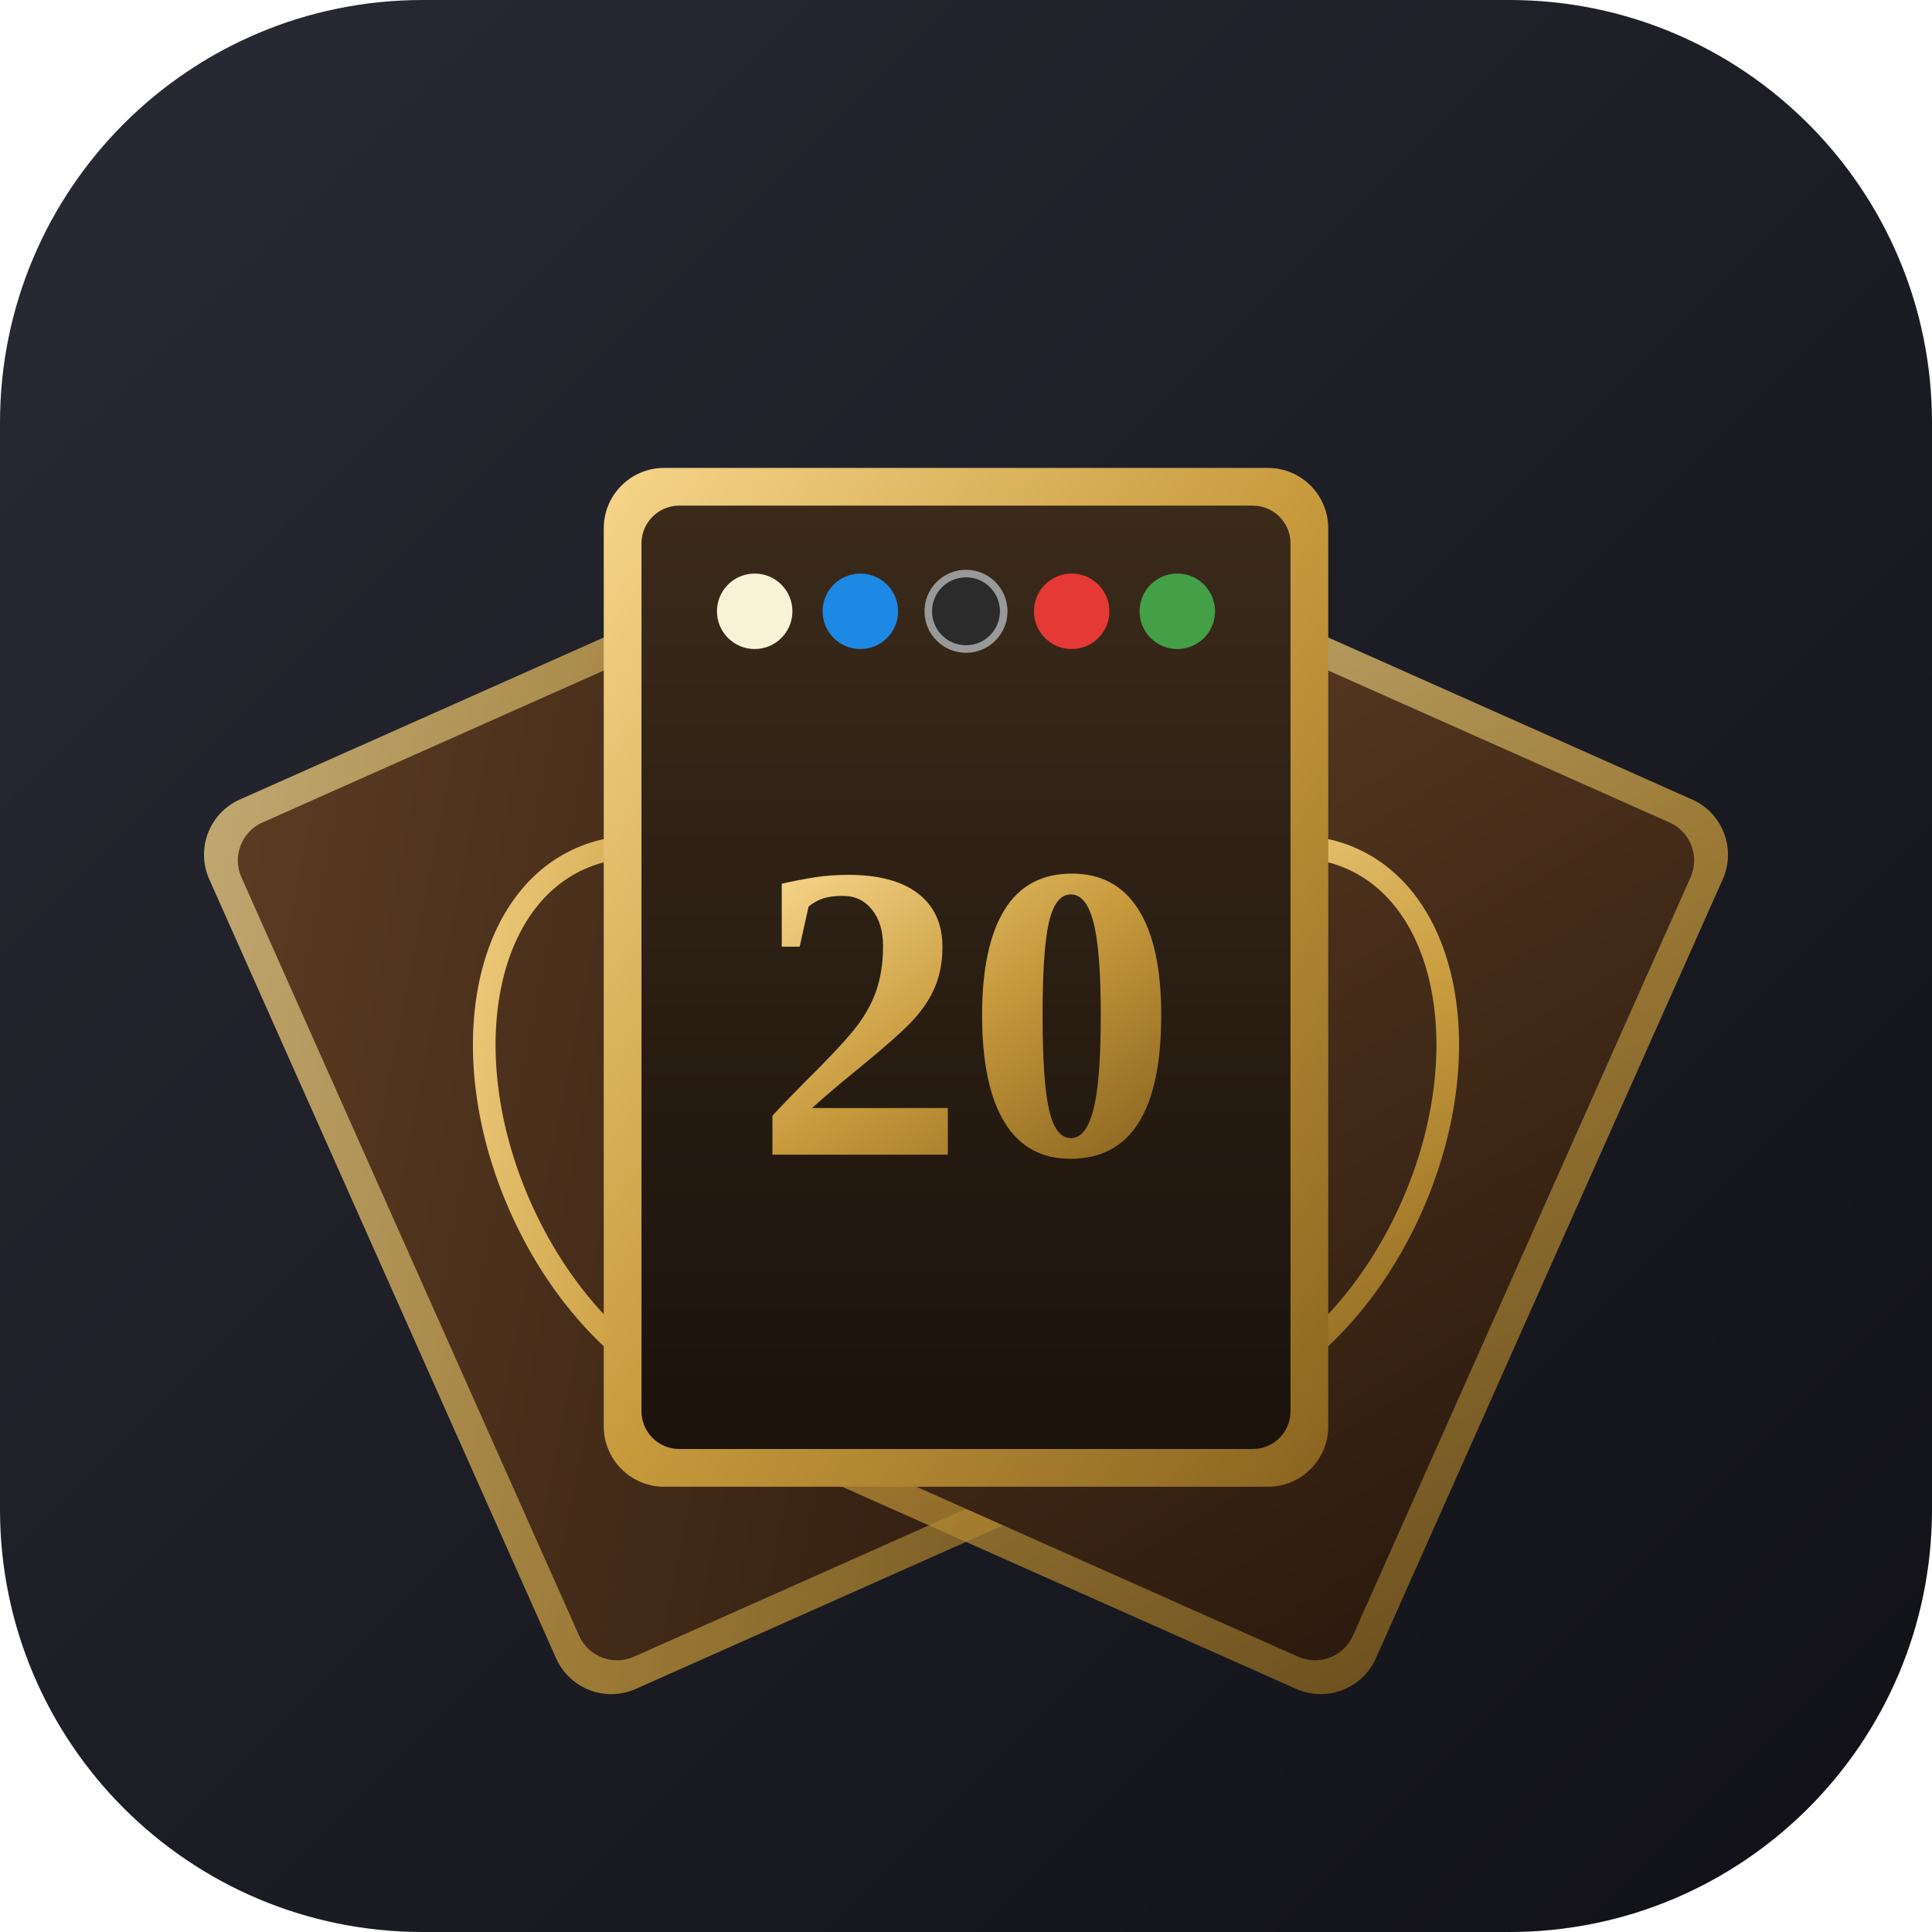
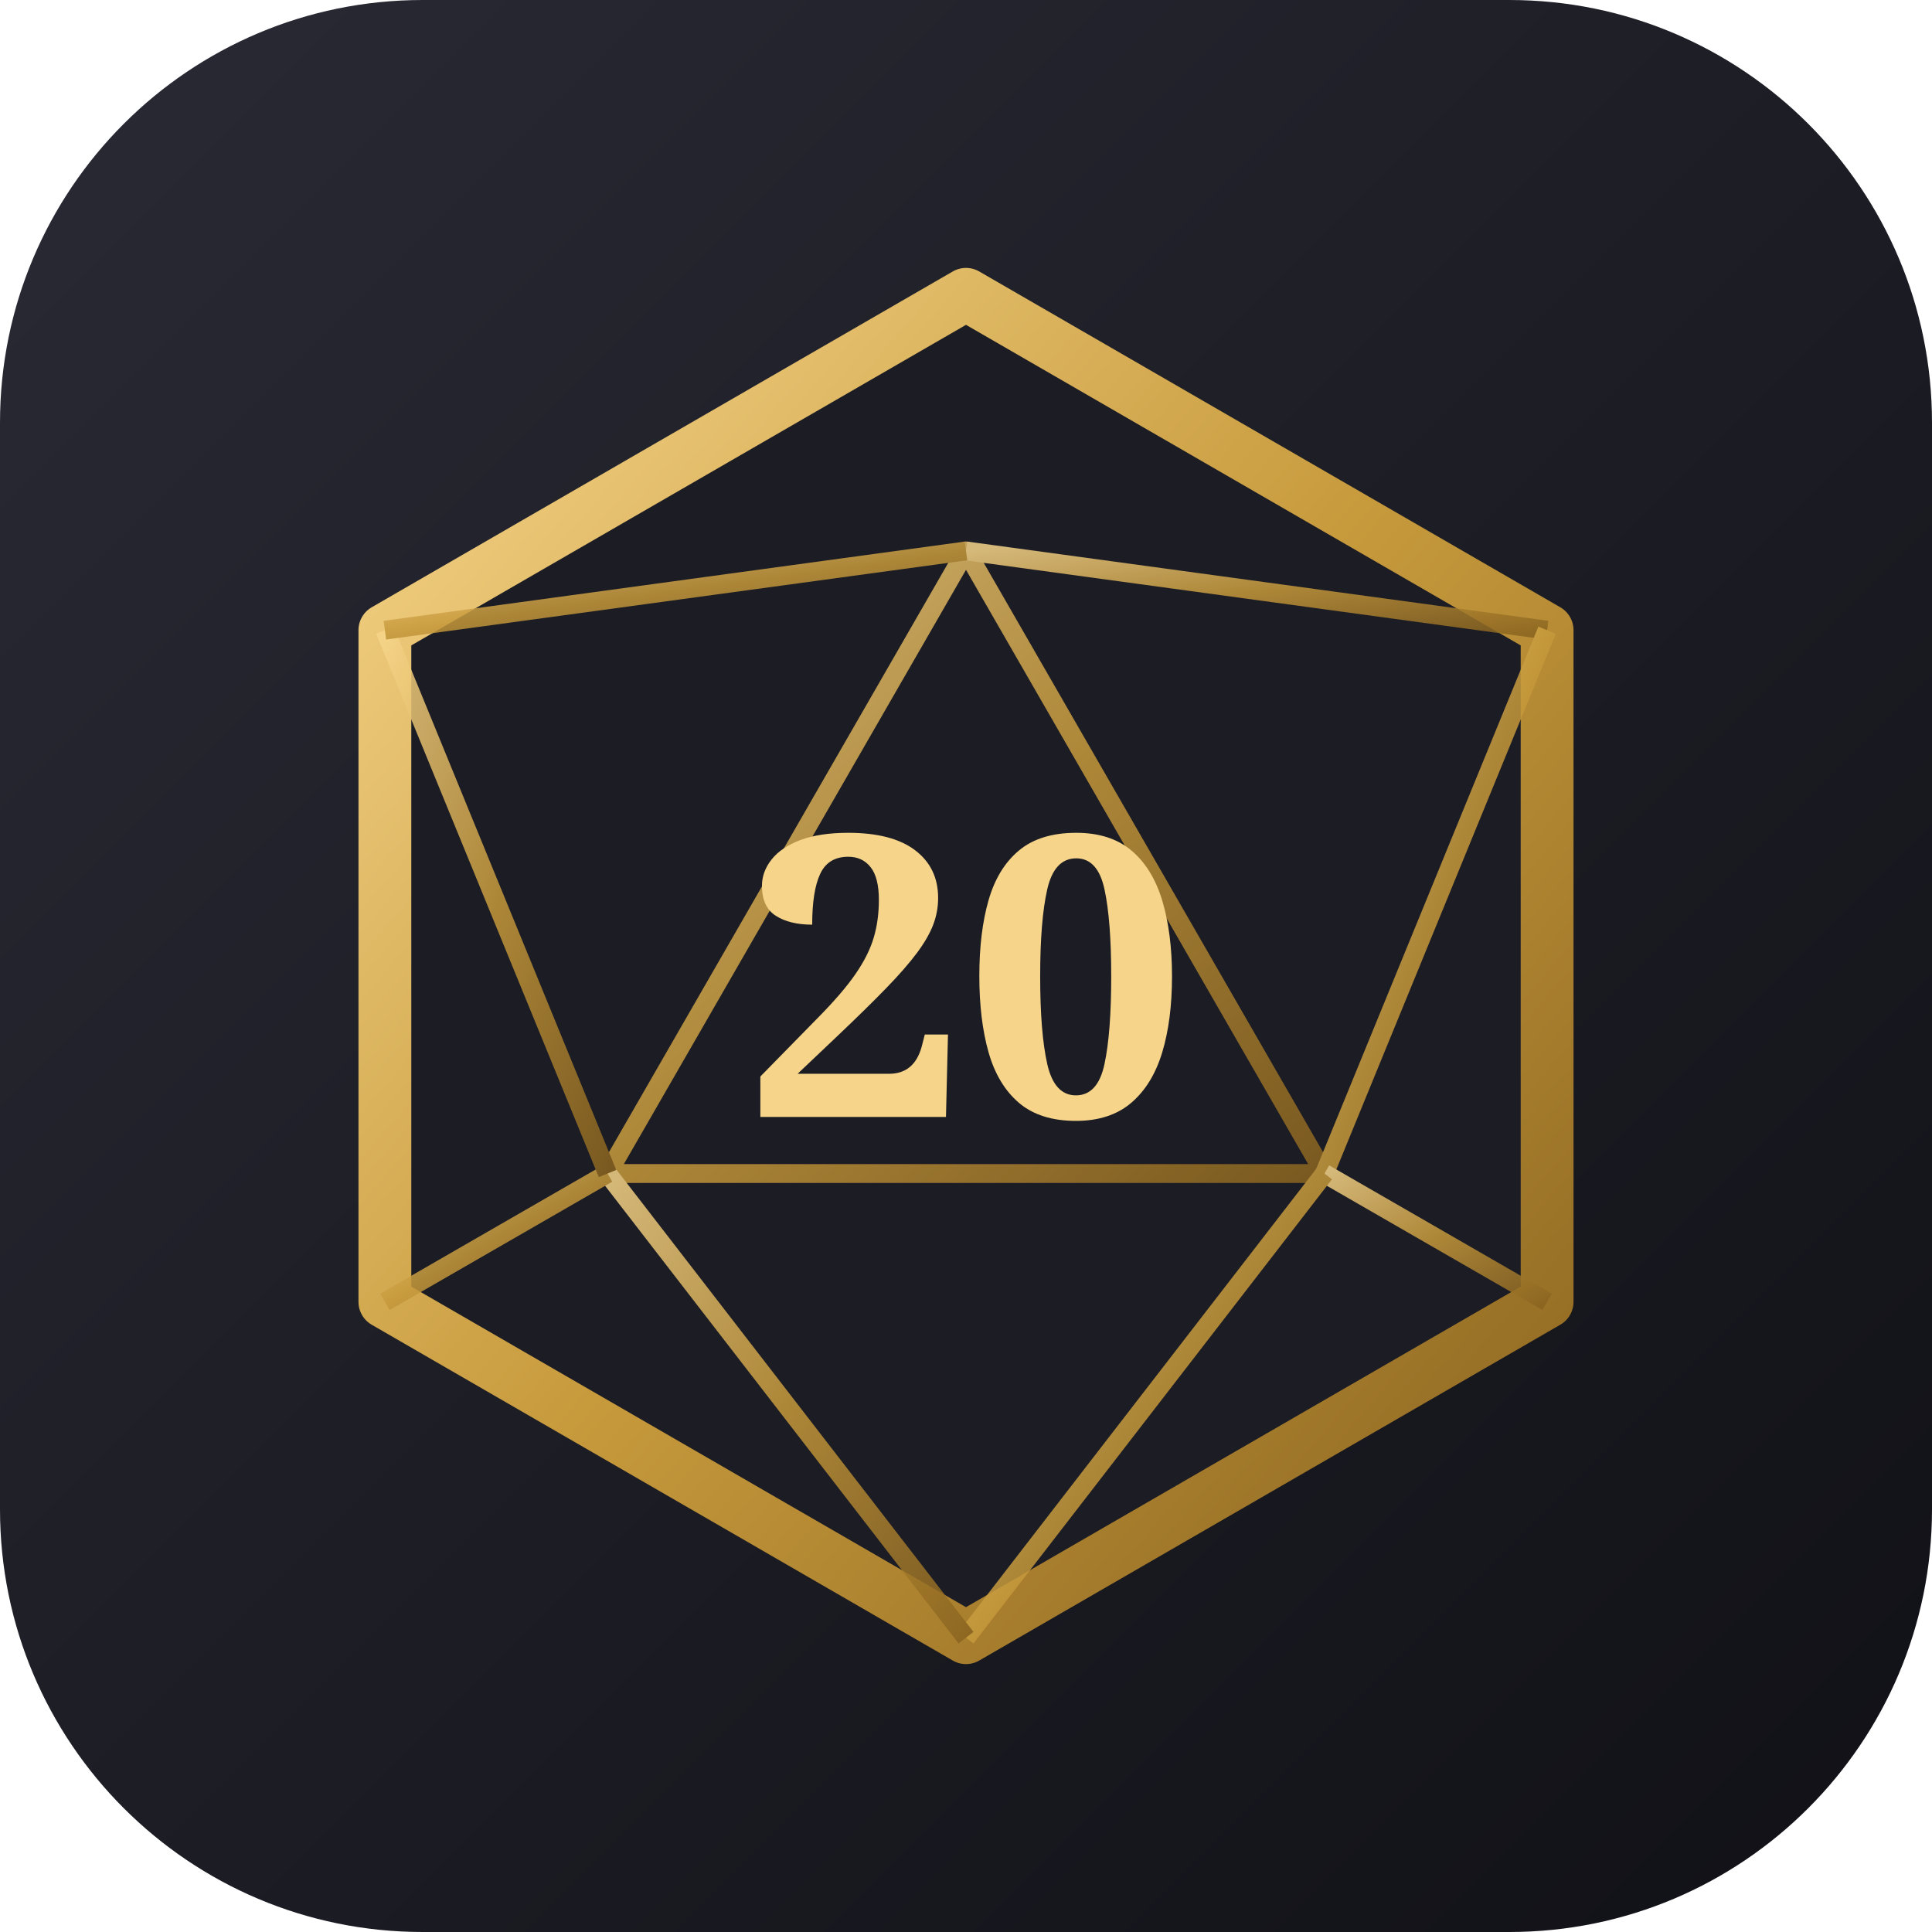
<svg xmlns="http://www.w3.org/2000/svg" viewBox="0 0 512 512">
  <defs>
    <linearGradient id="bg" x1="0" y1="0" x2="1" y2="1">
      <stop offset="0" stop-color="#2a2a35" />
      <stop offset="1" stop-color="#101016" />
    </linearGradient>
    <linearGradient id="gold" x1="0" y1="0" x2="1" y2="1">
      <stop offset="0" stop-color="#f6d58a" />
      <stop offset="0.5" stop-color="#c79a3c" />
      <stop offset="1" stop-color="#8a6420" />
    </linearGradient>
-     <linearGradient id="face" x1="0" y1="0" x2="0" y2="1">
-       <stop offset="0" stop-color="#3b2a1a" />
-       <stop offset="1" stop-color="#1a120b" />
-     </linearGradient>
-     <linearGradient id="back" x1="0" y1="0" x2="1" y2="1">
-       <stop offset="0" stop-color="#5b3b22" />
-       <stop offset="1" stop-color="#2b1a0e" />
-     </linearGradient>
  </defs>
  <rect width="512" height="512" rx="112" fill="url(#bg)" />
-   <g transform="translate(256 300)">
-     <g transform="translate(-62 18) rotate(-24) translate(-92 -150)">
-       <rect width="184" height="258" rx="16" fill="url(#gold)" opacity="0.75" />
-       <rect x="8" y="8" width="168" height="242" rx="11" fill="url(#back)" />
-       <ellipse cx="92" cy="129" rx="52" ry="78" fill="none" stroke="url(#gold)" stroke-width="6" />
+   <g transform="translate(256 256)">
+     <polygon points="0,-178 154,-89 154,89 0,178 -154,89 -154,-89" fill="#1c1c24" stroke="url(#gold)" stroke-width="14" stroke-linejoin="round" />
+     <g stroke="url(#gold)" stroke-width="5" fill="none" stroke-linejoin="round" opacity="0.85">
+       <polygon points="0,-110 95,55 -95,55" />
+       <line x1="0" y1="-178" x2="0" y2="-110" />
+       <line x1="154" y1="-89" x2="0" y2="-110" />
+       <line x1="154" y1="-89" x2="95" y2="55" />
+       <line x1="154" y1="89" x2="95" y2="55" />
+       <line x1="0" y1="178" x2="95" y2="55" />
+       <line x1="0" y1="178" x2="-95" y2="55" />
+       <line x1="-154" y1="89" x2="-95" y2="55" />
+       <line x1="-154" y1="-89" x2="-95" y2="55" />
+       <line x1="-154" y1="-89" x2="0" y2="-110" />
    </g>
-     <g transform="translate(62 18) rotate(24) translate(-92 -150)">
-       <rect width="184" height="258" rx="16" fill="url(#gold)" opacity="0.75" />
-       <rect x="8" y="8" width="168" height="242" rx="11" fill="url(#back)" />
-       <ellipse cx="92" cy="129" rx="52" ry="78" fill="none" stroke="url(#gold)" stroke-width="6" />
-     </g>
-     <g transform="translate(0 -6) translate(-96 -170)">
-       <rect width="192" height="270" rx="16" fill="url(#gold)" />
-       <rect x="10" y="10" width="172" height="250" rx="10" fill="url(#face)" />
-       <circle cx="40" cy="38" r="10" fill="#f8f3d6" />
-       <circle cx="68" cy="38" r="10" fill="#1e88e5" />
-       <circle cx="96" cy="38" r="10" fill="#2b2b2b" stroke="#999" stroke-width="2" />
-       <circle cx="124" cy="38" r="10" fill="#e53935" />
-       <circle cx="152" cy="38" r="10" fill="#43a047" />
-       <text x="96" y="182" text-anchor="middle" font-family="Georgia, 'Times New Roman', serif" font-weight="700" font-size="112" fill="url(#gold)">20</text>
-     </g>
+     <text x="0" y="40" text-anchor="middle" font-family="Georgia, serif" font-weight="700" font-size="104" fill="#f6d58a">20</text>
  </g>
</svg>
